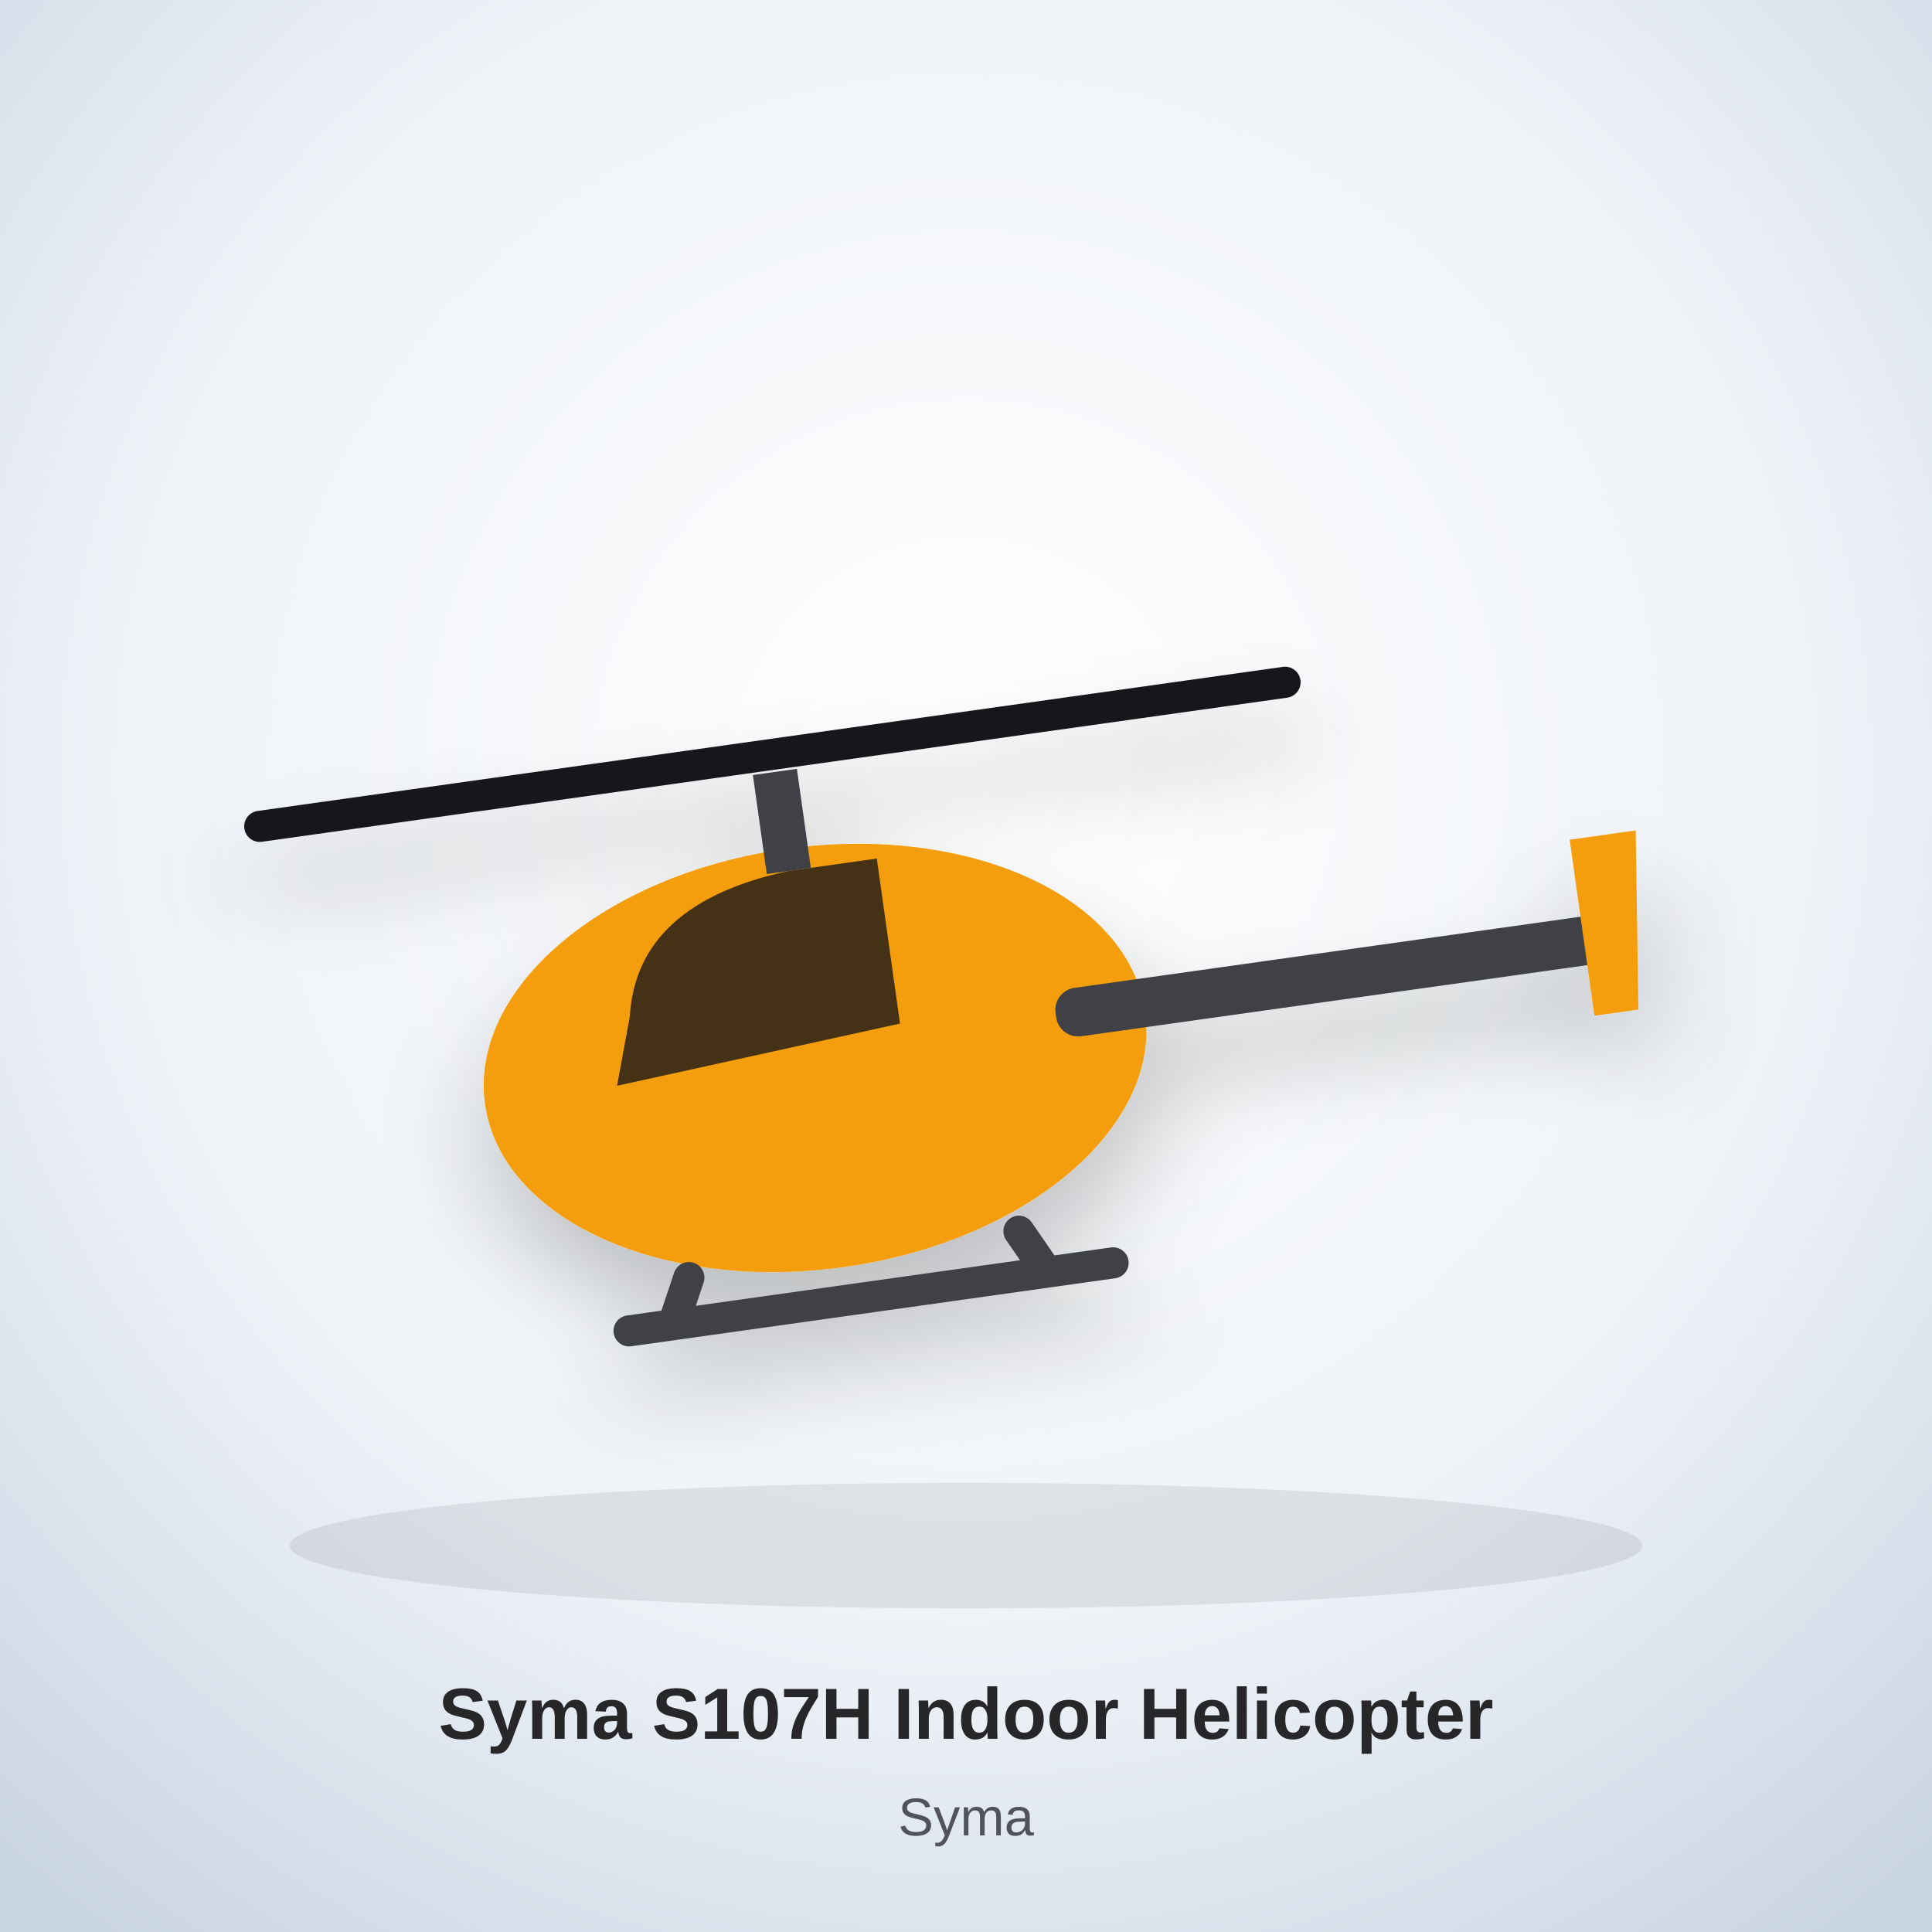
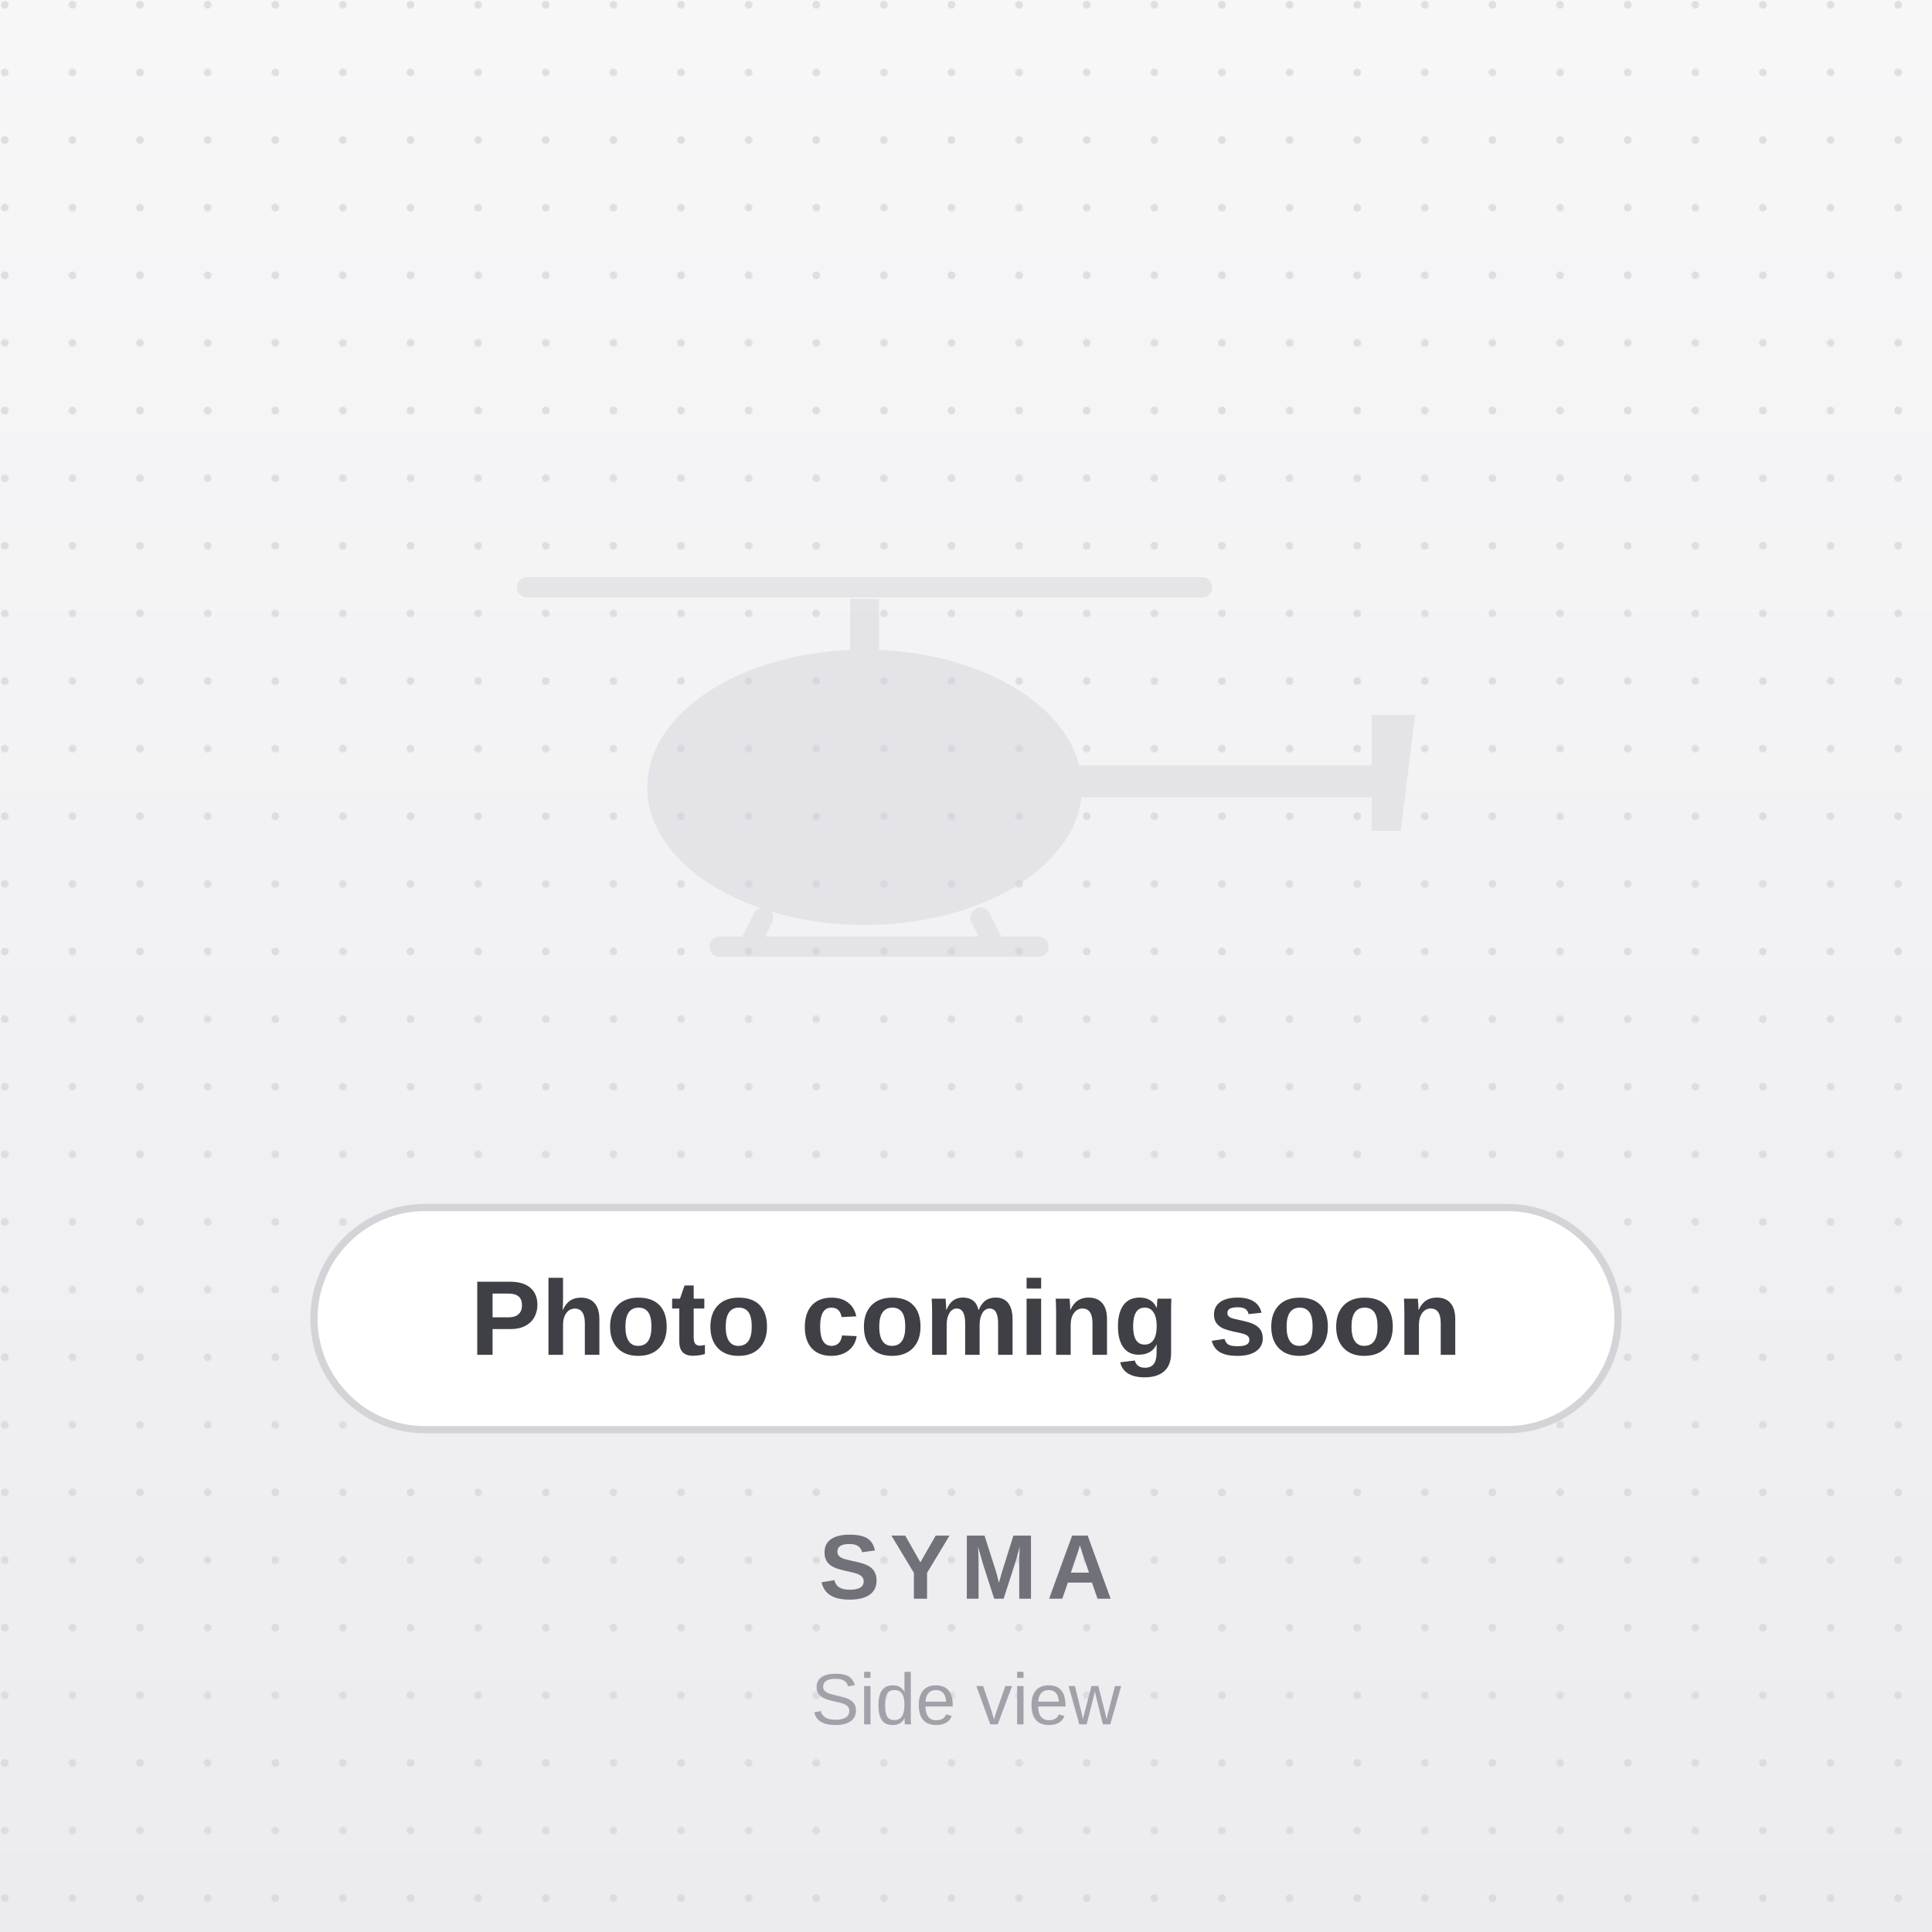
- <svg xmlns="http://www.w3.org/2000/svg" viewBox="0 0 800 800" width="800" height="800" role="img" aria-label="Syma S107H Indoor Helicopter">
+ <svg xmlns="http://www.w3.org/2000/svg" viewBox="0 0 800 800" width="800" height="800" role="img" aria-label="Syma S107H Indoor Helicopter – photo coming soon">
  <defs>
-     <radialGradient id="bg" cx="50%" cy="40%" r="75%">
-       <stop offset="0%" stop-color="#ffffff" />
-       <stop offset="60%" stop-color="#eef2f7" />
-       <stop offset="100%" stop-color="#c9d4e3" />
-     </radialGradient>
-     <filter id="sh" x="-20%" y="-20%" width="140%" height="160%">
-       <feDropShadow dx="0" dy="24" stdDeviation="22" flood-color="#000" flood-opacity=".22" />
+     <linearGradient id="bg" x1="0" y1="0" x2="0" y2="1">
+       <stop offset="0%" stop-color="#f7f7f8" />
+       <stop offset="100%" stop-color="#ececef" />
+     </linearGradient>
+     <pattern id="dots" width="28" height="28" patternUnits="userSpaceOnUse">
+       <circle cx="2" cy="2" r="1.6" fill="#d4d4d8" />
+     </pattern>
+     <filter id="ghost">
+       <feColorMatrix type="matrix" values="0 0 0 0 0.63  0 0 0 0 0.63  0 0 0 0 0.67  0 0 0 1 0" />
    </filter>
  </defs>
  <rect width="800" height="800" fill="url(#bg)" />
-   <ellipse cx="400" cy="640" rx="280" ry="26" fill="#000" opacity=".08" />
-   <g filter="url(#sh)" transform="translate(400 420) rotate(-8) scale(0.92) translate(-400 -420)">
-     <ellipse cx="330" cy="430" rx="150" ry="95" fill="#f59e0b" />
+   <rect width="800" height="800" fill="url(#dots)" opacity=".7" />
+   <g filter="url(#ghost)" opacity=".42" transform="translate(400 320) scale(.6) translate(-400 -420)">
+     <ellipse cx="330" cy="430" rx="150" ry="95" fill="#000" />
    <path d="M250 400 Q260 350 330 345 L370 345 L370 420 L240 430Z" fill="#18181b" opacity=".8" />
    <rect x="440" y="415" width="260" height="22" rx="10" fill="#3f3f46" />
-     <path d="M680 380 L710 380 L700 460 L680 460Z" fill="#f59e0b" />
+     <path d="M680 380 L710 380 L700 460 L680 460Z" fill="#000" />
    <rect x="320" y="300" width="20" height="45" fill="#3f3f46" />
    <rect x="90" y="285" width="480" height="14" rx="7" fill="#18181b" />
    <path d="M230 540 L450 540 M260 520 L250 540 M410 520 L420 540" stroke="#3f3f46" stroke-width="14" stroke-linecap="round" />
  </g>
-   <text x="400" y="720" text-anchor="middle" font-family="Arial, Helvetica, sans-serif" font-size="30" font-weight="700" fill="#27272a">Syma S107H Indoor Helicopter</text>
-   <text x="400" y="760" text-anchor="middle" font-family="Arial, Helvetica, sans-serif" font-size="22" fill="#52525b">Syma</text>
+   <g font-family="Arial, Helvetica, sans-serif" text-anchor="middle">
+     <rect x="130" y="500" width="540" height="92" rx="46" fill="#ffffff" stroke="#d4d4d8" stroke-width="3" />
+     <text x="400" y="561" font-size="44" font-weight="700" fill="#3f3f46">Photo coming soon</text>
+     <text x="400" y="662" font-size="38" font-weight="700" letter-spacing="4" fill="#71717a">SYMA</text>
+     <text x="400" y="714" font-size="30" fill="#a1a1aa">Side view</text>
+   </g>
</svg>
